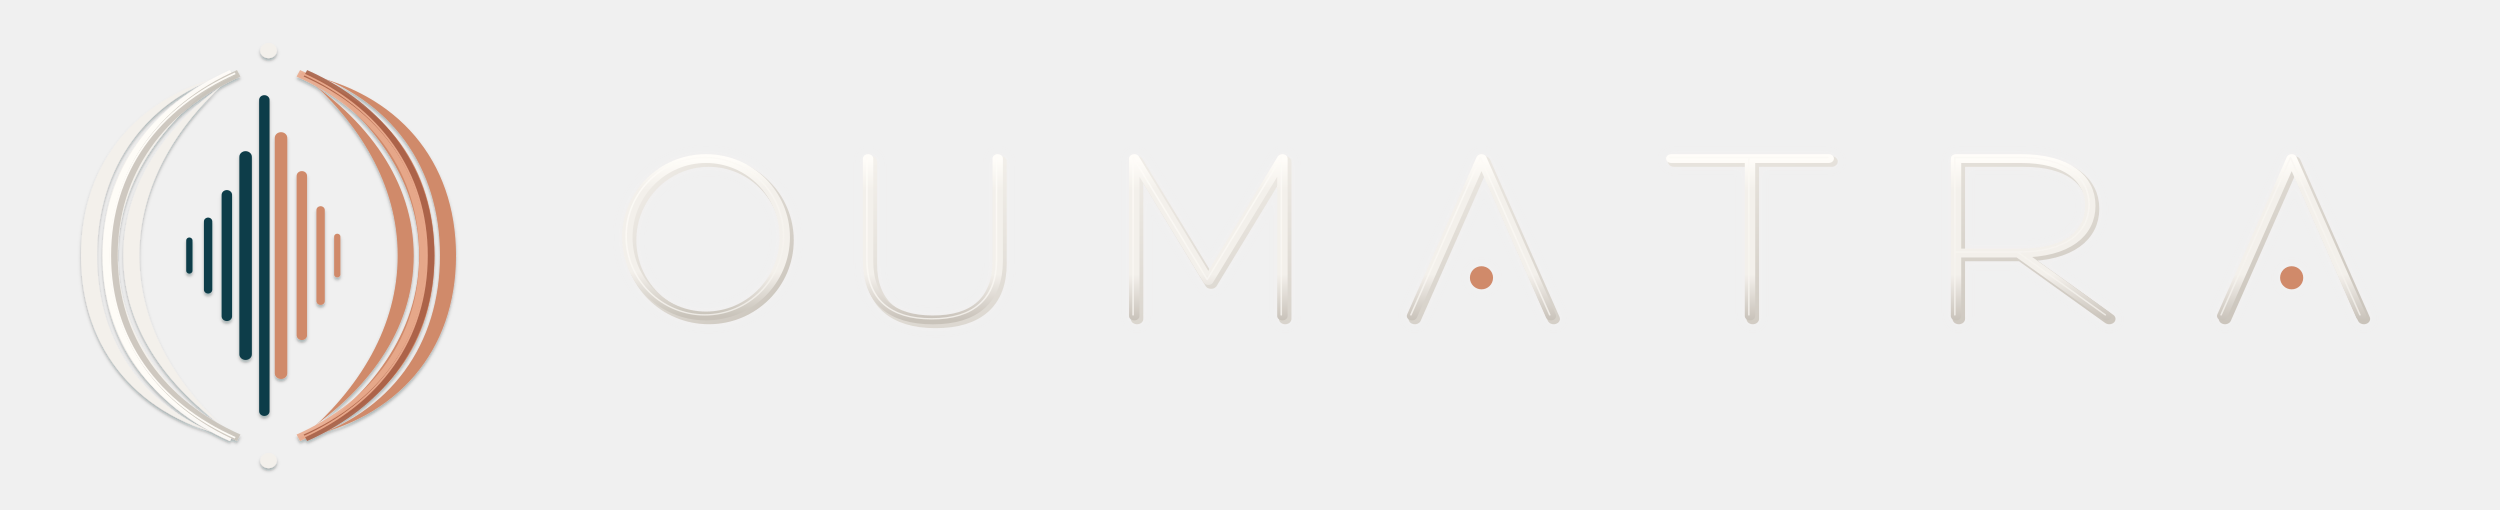
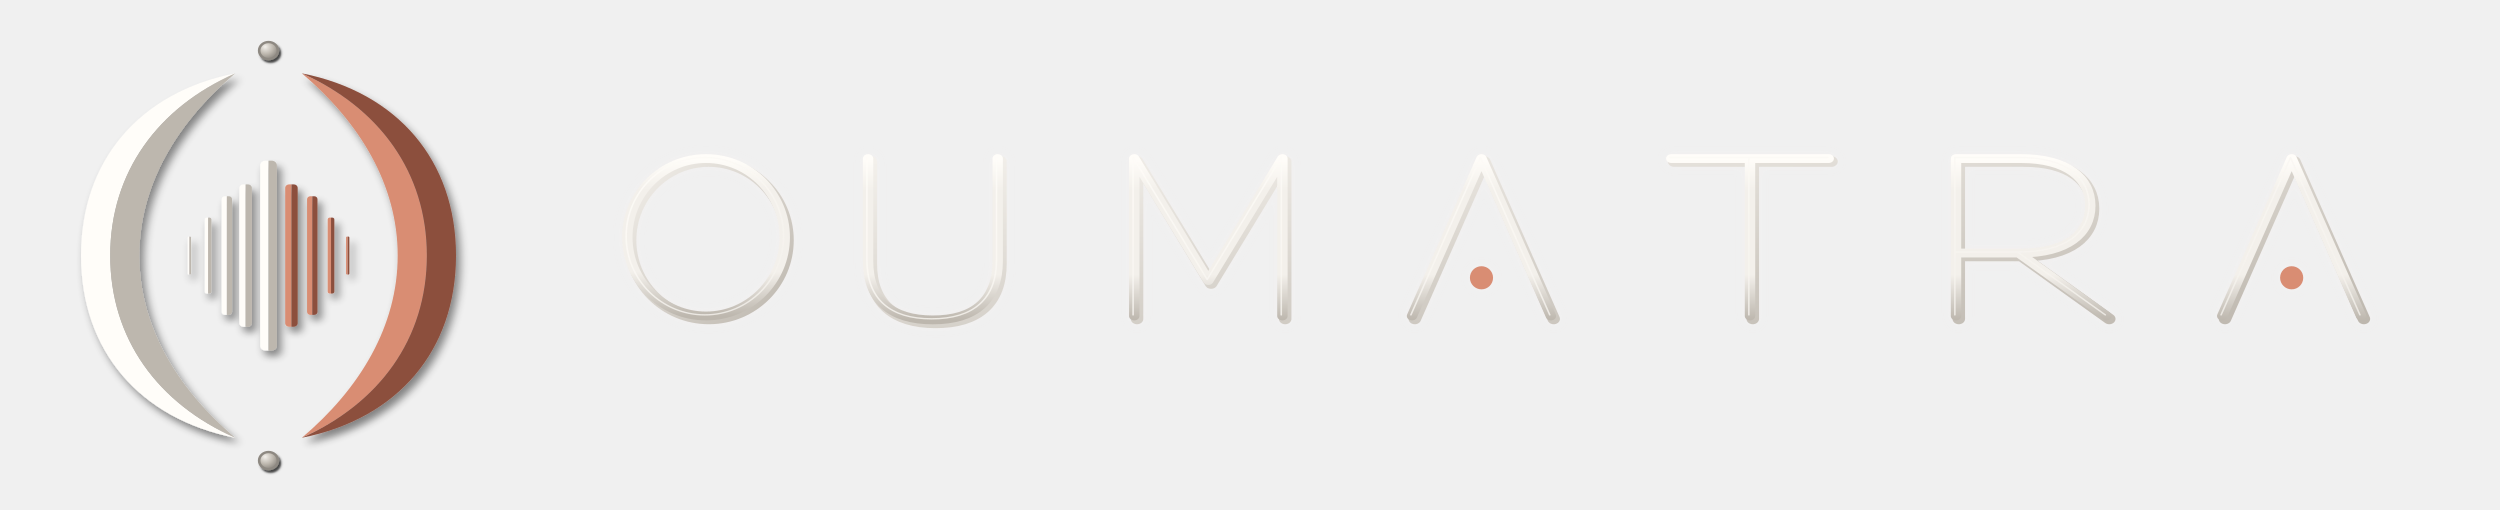
<svg xmlns="http://www.w3.org/2000/svg" viewBox="0 0 1080 220" role="img" aria-labelledby="title">
  <defs>
-     <radialGradient id="left-face">
-       <stop stop-color="#F3F0EB" />
-       <stop offset=".7" stop-color="#F3F0EB" />
-       <stop offset="1" stop-color="#C9C3BA" />
-     </radialGradient>
-     <radialGradient id="right-face">
-       <stop stop-color="#D08A6A" />
-       <stop offset=".7" stop-color="#D08A6A" />
-       <stop offset="1" stop-color="#A85E45" />
-     </radialGradient>
    <linearGradient id="word-face" x1="0" y1="0" x2="0" y2="1">
      <stop stop-color="#FFFDF9" />
      <stop offset=".2" stop-color="#F3F0EB" />
      <stop offset=".72" stop-color="#F3F0EB" />
-       <stop offset="1" stop-color="#C9C3BA" />
+       <stop offset="1" stop-color="#BDB7AE" />
    </linearGradient>
    <linearGradient id="word-highlight" x1="0" y1="0" x2="1" y2="1">
      <stop stop-color="#FFFDF9" />
      <stop offset="1" stop-color="#F3F0EB" />
    </linearGradient>
    <linearGradient id="word-shadow" x1="0" y1="0" x2="1" y2="1">
      <stop stop-color="#F3F0EB" />
-       <stop offset="1" stop-color="#C9C3BA" />
+       <stop offset="1" stop-color="#BDB7AE" />
    </linearGradient>
    <filter id="raised" x="-30%" y="-30%" width="170%" height="180%">
-       <feDropShadow dx="0" dy="1.4" stdDeviation=".9" flood-color="#061C22" flood-opacity=".3" />
+       <feDropShadow dx="2" dy="3" stdDeviation="2" flood-color="#000000" flood-opacity=".46" />
    </filter>
    <filter id="word-depth" x="-8%" y="-20%" width="116%" height="150%">
      <feGaussianBlur in="SourceAlpha" stdDeviation="2" result="glowAlpha" />
      <feFlood flood-color="#F3F0EB" flood-opacity=".14" />
      <feComposite in2="glowAlpha" operator="in" result="glow" />
      <feDropShadow dx="1.6" dy="2.4" stdDeviation="1.1" flood-color="#061C22" flood-opacity=".38" />
      <feMerge>
        <feMergeNode in="glow" />
        <feMergeNode in="SourceGraphic" />
      </feMerge>
    </filter>
-     <mask id="left-split">
-       <rect width="240" height="240" fill="#fff" />
-       <path d="M104 24C62 38 39 74 39 120s23 82 65 96" fill="none" stroke="#000" stroke-width="2.6" />
-       <path d="M104 24C72 47 49 80 49 120s23 73 55 96" fill="none" stroke="#000" stroke-width="2.6" />
-     </mask>
-     <mask id="right-split">
-       <rect width="240" height="240" fill="#fff" />
-       <path d="M136 24c42 14 65 50 65 96s-23 82-65 96" fill="none" stroke="#000" stroke-width="2.6" />
-       <path d="M136 24c32 23 55 56 55 96s-23 73-55 96" fill="none" stroke="#000" stroke-width="2.6" />
-     </mask>
+     <filter id="dot-inset" x="-80%" y="-80%" width="260%" height="260%">
+       <feDropShadow dx="-.7" dy="-.8" stdDeviation=".45" flood-color="#FFFDF9" flood-opacity=".28" />
+       <feDropShadow dx="1" dy="1.4" stdDeviation=".7" flood-color="#000000" flood-opacity=".72" />
+     </filter>
+     <radialGradient id="dot-face" cx="36%" cy="32%" r="70%" fx="32%" fy="28%">
+       <stop stop-color="#F3F0EB" />
+       <stop offset=".58" stop-color="#BDB7AE" />
+       <stop offset="1" stop-color="#8E8982" />
+     </radialGradient>
+     <symbol id="left-wave-bar" viewBox="0 0 8 100">
+       <path d="M4 0H2.5C1.1 0 0 1.1 0 2.5v95C0 98.9 1.1 100 2.5 100H4Z" fill="#FFFDF9" />
+       <path d="M4 0h1.5C6.9 0 8 1.1 8 2.5v95C8 98.9 6.9 100 5.5 100H4Z" fill="#BDB7AE" />
+     </symbol>
+     <symbol id="right-wave-bar" viewBox="0 0 8 100">
+       <path d="M4 0H2.5C1.1 0 0 1.1 0 2.5v95C0 98.9 1.1 100 2.5 100H4Z" fill="#D98D73" />
+       <path d="M4 0h1.5C6.9 0 8 1.1 8 2.5v95C8 98.9 6.9 100 5.5 100H4Z" fill="#8C4F3E" />
+     </symbol>
  </defs>
  <g transform="translate(8 12) scale(.9 .82)">
    <g filter="url(#raised)">
-       <path d="M104 24C58 34 30 70 30 120s28 86 74 96C76 190 58 157 58 120s18-70 46-96Z" fill="#F3F0EB" mask="url(#left-split)" />
-       <path d="M136 24c46 10 74 46 74 96s-28 86-74 96c28-26 46-59 46-96s-18-70-46-96Z" fill="#D08A6A" mask="url(#right-split)" />
-       <g fill="none" stroke-linecap="butt">
-         <path d="M104 24C67 42 44 76 44 120s23 78 60 96" stroke="#FFFDF9" stroke-opacity=".9" stroke-width="3.8" transform="translate(-1.7 0)" />
-         <path d="M104 24C67 42 44 76 44 120s23 78 60 96" stroke="#C9C3BA" stroke-opacity=".88" stroke-width="3.8" transform="translate(1.7 0)" />
-         <path d="M104 24C67 42 44 76 44 120s23 78 60 96" stroke="#FFFDF9" stroke-opacity=".96" stroke-width=".9" />
-         <path d="M136 24c37 18 60 52 60 96s-23 78-60 96" stroke="#E9AA8D" stroke-opacity=".9" stroke-width="3.8" transform="translate(-1.7 0)" />
-         <path d="M136 24c37 18 60 52 60 96s-23 78-60 96" stroke="#A85E45" stroke-opacity=".88" stroke-width="3.8" transform="translate(1.7 0)" />
-         <path d="M136 24c37 18 60 52 60 96s-23 78-60 96" stroke="#E9AA8D" stroke-opacity=".96" stroke-width=".9" />
-       </g>
-       <g fill="none" stroke-linecap="round">
-         <path d="M82 112v16" stroke="#0E3D4A" stroke-width="3" />
-         <path d="M91 102v36" stroke="#0E3D4A" stroke-width="4" />
-         <path d="M100 88v64" stroke="#0E3D4A" stroke-width="5" />
-         <path d="M109 68v104" stroke="#0E3D4A" stroke-width="6" />
-         <path d="M118 38v164" stroke="#0E3D4A" stroke-width="5" />
-         <path d="M126 58v124" stroke="#D08A6A" stroke-width="6" />
-         <path d="M136 78v84" stroke="#D08A6A" stroke-width="5" />
-         <path d="M145 96v48" stroke="#D08A6A" stroke-width="4" />
-         <path d="M153 110v20" stroke="#D08A6A" stroke-width="3" />
-       </g>
-       <circle cx="120" cy="12" r="4" fill="#F3F0EB" />
-       <circle cx="120" cy="228" r="4" fill="#F3F0EB" />
+       <path d="M104 24C58 34 30 70 30 120C30 170 58 206 104 216C67 198 44 164 44 120C44 76 67 42 104 24Z" fill="#FFFDF9" />
+       <path d="M104 24C67 42 44 76 44 120C44 164 67 198 104 216C76 190 58 157 58 120C58 83 76 50 104 24Z" fill="#BDB7AE" />
+       <path d="M136 24C164 50 182 83 182 120C182 157 164 190 136 216C173 198 196 164 196 120C196 76 173 42 136 24Z" fill="#D98D73" />
+       <path d="M136 24C173 42 196 76 196 120C196 164 173 198 136 216C182 206 210 170 210 120C210 70 182 34 136 24Z" fill="#8C4F3E" />
+       <use href="#left-wave-bar" x="80.5" y="110" width="3" height="20" />
+       <use href="#left-wave-bar" x="89" y="100" width="4" height="40" />
+       <use href="#left-wave-bar" x="97.5" y="85" width="5" height="70" />
+       <use href="#left-wave-bar" x="106" y="65" width="6" height="110" />
+       <use href="#left-wave-bar" x="116" y="28" width="8" height="184" />
+       <use href="#right-wave-bar" x="128" y="65" width="6" height="110" />
+       <use href="#right-wave-bar" x="138.5" y="85" width="5" height="70" />
+       <use href="#right-wave-bar" x="148" y="100" width="4" height="40" />
+       <use href="#right-wave-bar" x="156.5" y="110" width="3" height="20" />
    </g>
+     <circle cx="120" cy="12" r="4.5" fill="url(#dot-face)" stroke="#8E8982" stroke-width="1.25" filter="url(#dot-inset)" />
+     <circle cx="120" cy="228" r="4.5" fill="url(#dot-face)" stroke="#8E8982" stroke-width="1.25" filter="url(#dot-inset)" />
  </g>
  <g filter="url(#word-depth)">
    <g transform="translate(270 43) scale(1 .85) translate(1.2 1.5)" fill="none" stroke="url(#word-shadow)" stroke-width="5.4" stroke-linecap="round" stroke-linejoin="round">
      <ellipse cx="35" cy="70" rx="34" ry="40" />
      <path d="M105 30v52c0 20 10 30 28 30s28-10 28-30V30M220 110V30l32 62 32-62v80M340 110l30-80 30 80M452 30h68m-34 0v80M575 110V30h28c20 0 30 10 30 24s-10 24-30 24h-28m27 0 38 32M690 110l30-80 30 80" />
    </g>
    <g transform="translate(270 43) scale(1 .85)" fill="none" stroke="url(#word-face)" stroke-width="4.5" stroke-linecap="round" stroke-linejoin="round">
      <ellipse cx="35" cy="70" rx="34" ry="40" />
      <path d="M105 30v52c0 20 10 30 28 30s28-10 28-30V30M220 110V30l32 62 32-62v80M340 110l30-80 30 80M452 30h68m-34 0v80M575 110V30h28c20 0 30 10 30 24s-10 24-30 24h-28m27 0 38 32M690 110l30-80 30 80" />
    </g>
    <g transform="translate(270 43) scale(1 .85) translate(-.5 -.55)" fill="none" stroke="url(#word-highlight)" stroke-opacity=".8" stroke-width=".7" stroke-linecap="round" stroke-linejoin="round">
      <ellipse cx="35" cy="70" rx="34" ry="40" />
      <path d="M105 30v52c0 20 10 30 28 30s28-10 28-30V30M220 110V30l32 62 32-62v80M340 110l30-80 30 80M452 30h68m-34 0v80M575 110V30h28c20 0 30 10 30 24s-10 24-30 24h-28m27 0 38 32M690 110l30-80 30 80" />
    </g>
-     <g fill="#D08A6A">
+     <g fill="#D98D73">
      <circle cx="640" cy="120" r="5" />
      <circle cx="990" cy="120" r="5" />
    </g>
  </g>
</svg>
